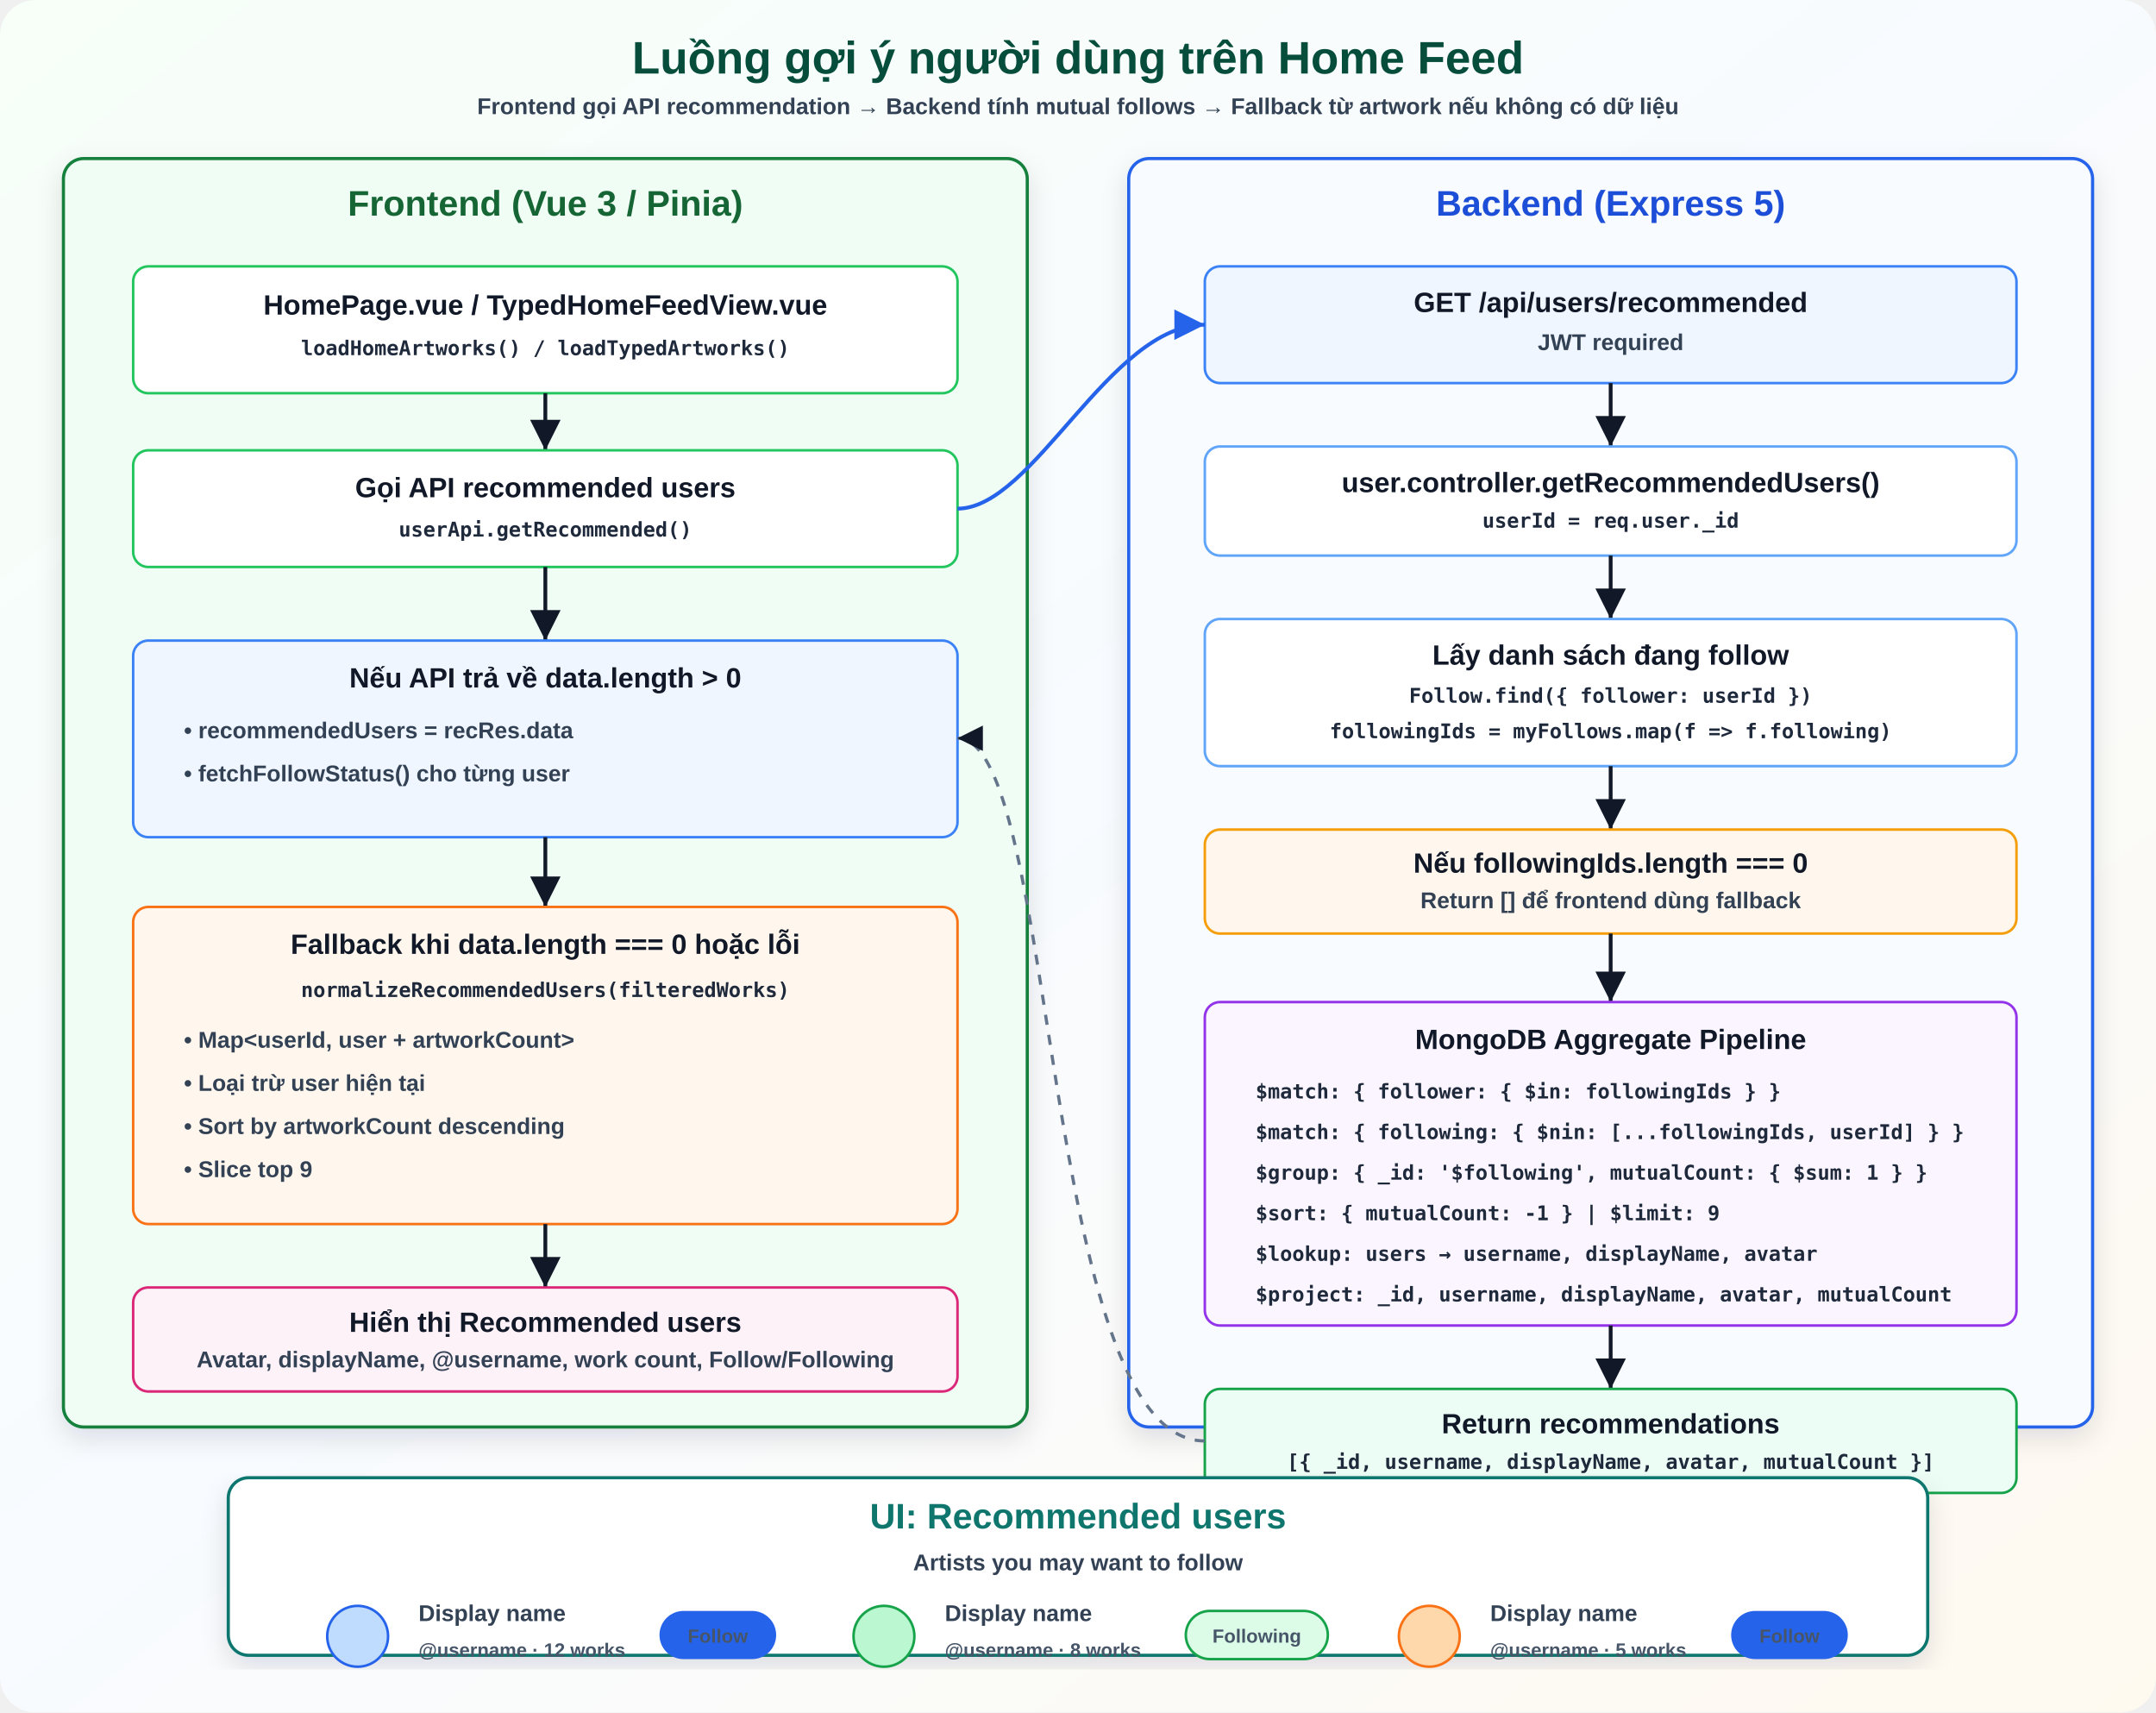
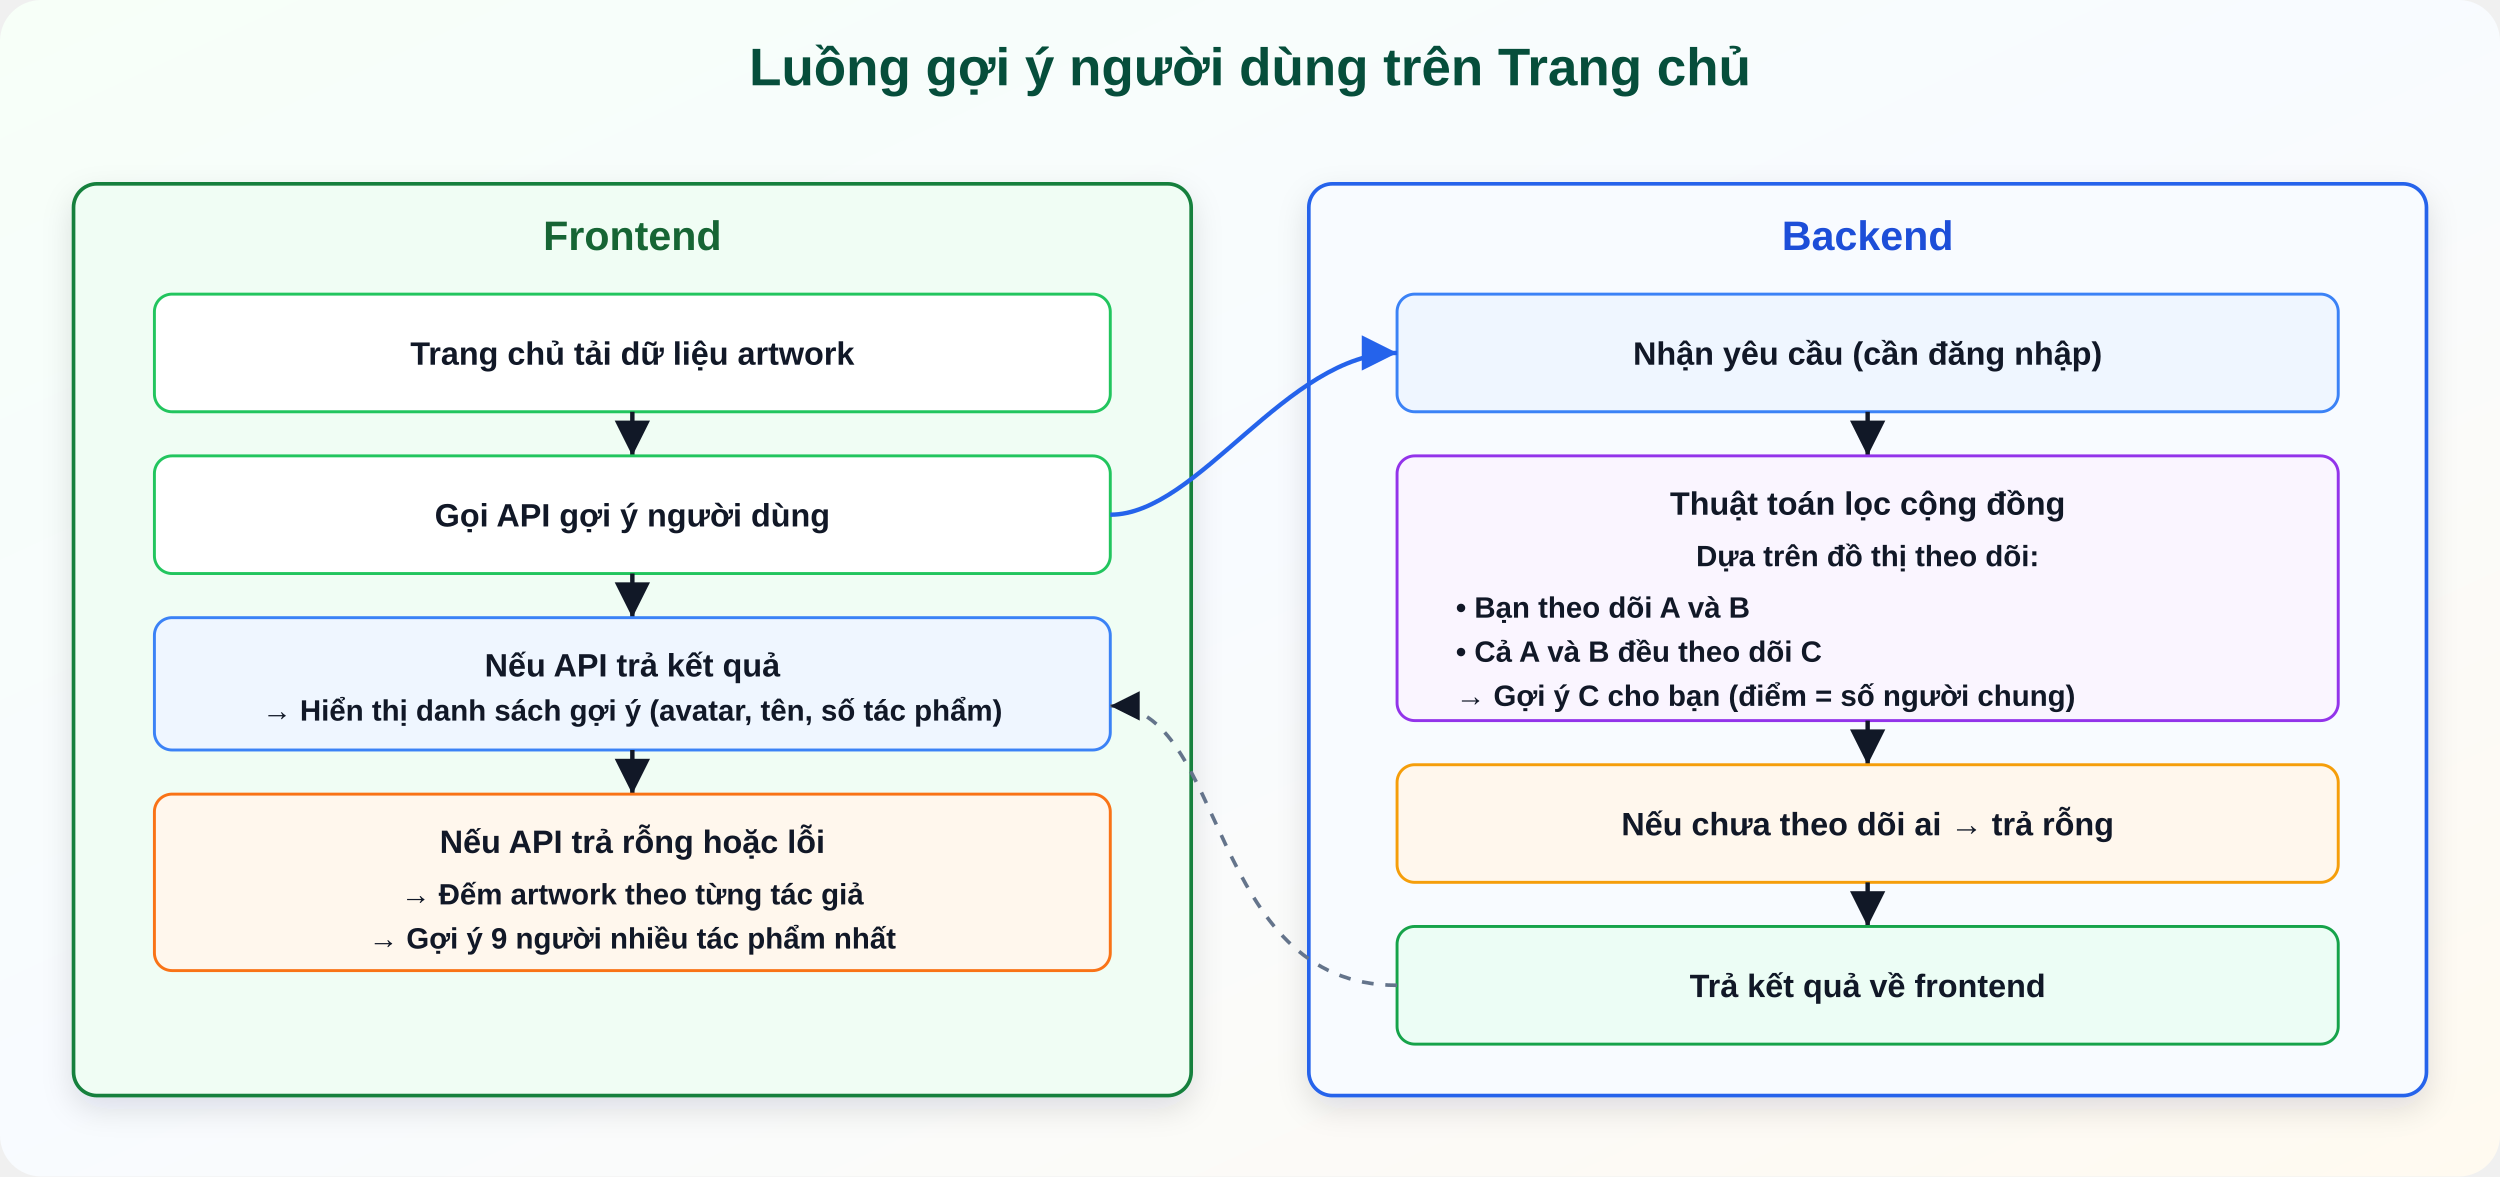
- <svg xmlns="http://www.w3.org/2000/svg" width="1700" height="1350" viewBox="0 0 1700 1350">
+ <svg xmlns="http://www.w3.org/2000/svg" width="1700" height="800" viewBox="0 0 1700 800">
  <defs>
    <linearGradient id="bg" x1="0" y1="0" x2="1" y2="1">
      <stop offset="0" stop-color="#f7fff8" />
      <stop offset="0.48" stop-color="#f8fbff" />
      <stop offset="1" stop-color="#fffaf0" />
    </linearGradient>
    <filter id="shadow" x="-8%" y="-8%" width="116%" height="116%">
      <feDropShadow dx="0" dy="8" stdDeviation="10" flood-color="#0f172a" flood-opacity="0.12" />
    </filter>
    <marker id="arrow" markerWidth="12" markerHeight="12" refX="10" refY="6" orient="auto" markerUnits="strokeWidth">
      <path d="M2,2 L10,6 L2,10 Z" fill="#111827" />
    </marker>
    <marker id="arrowBlue" markerWidth="12" markerHeight="12" refX="10" refY="6" orient="auto" markerUnits="strokeWidth">
      <path d="M2,2 L10,6 L2,10 Z" fill="#2563eb" />
    </marker>
    <style>
      .font { font-family: "Segoe UI", Arial, sans-serif; font-weight: 800; }
      .title { font-size: 36px; fill: #064e3b; }
-       .subtitle { font-size: 18px; fill: #334155; }
      .section { font-size: 28px; }
      .label { font-size: 22px; fill: #111827; }
-       .small { font-size: 18px; fill: #334155; }
-       .tiny { font-size: 15px; fill: #475569; }
-       .mono { font-family: "Cascadia Mono", Consolas, monospace; font-size: 16px; font-weight: 800; fill: #1e293b; }
+       .small { font-size: 20px; fill: #111827; }
      .arrow { stroke: #111827; stroke-width: 3; fill: none; marker-end: url(#arrow); }
      .arrowBlue { stroke: #2563eb; stroke-width: 3; fill: none; marker-end: url(#arrowBlue); }
      .dash { stroke: #64748b; stroke-width: 2.5; stroke-dasharray: 8 8; fill: none; marker-end: url(#arrow); }
    </style>
  </defs>
-   <rect x="0" y="0" width="1700" height="1350" rx="28" fill="url(#bg)" />
+   <rect x="0" y="0" width="1700" height="800" rx="28" fill="url(#bg)" />
  <g class="font">
-     <text x="850" y="58" text-anchor="middle" class="title">Luồng gợi ý người dùng trên Home Feed</text>
-     <text x="850" y="90" text-anchor="middle" class="subtitle">Frontend gọi API recommendation → Backend tính mutual follows → Fallback từ artwork nếu không có dữ liệu</text>
-     <rect x="50" y="125" width="760" height="1000" rx="16" fill="#f0fdf4" stroke="#15803d" stroke-width="2.5" filter="url(#shadow)" />
-     <text x="430" y="170" text-anchor="middle" class="section" fill="#166534">Frontend (Vue 3 / Pinia)</text>
-     <rect x="105" y="210" width="650" height="100" rx="12" fill="#ffffff" stroke="#22c55e" stroke-width="2" />
-     <text x="430" y="248" text-anchor="middle" class="label">HomePage.vue / TypedHomeFeedView.vue</text>
-     <text x="430" y="280" text-anchor="middle" class="mono">loadHomeArtworks() / loadTypedArtworks()</text>
-     <line x1="430" y1="310" x2="430" y2="355" class="arrow" />
-     <rect x="105" y="355" width="650" height="92" rx="12" fill="#ffffff" stroke="#22c55e" stroke-width="2" />
-     <text x="430" y="392" text-anchor="middle" class="label">Gọi API recommended users</text>
-     <text x="430" y="423" text-anchor="middle" class="mono">userApi.getRecommended()</text>
-     <line x1="430" y1="447" x2="430" y2="505" class="arrow" />
-     <rect x="105" y="505" width="650" height="155" rx="12" fill="#eff6ff" stroke="#3b82f6" stroke-width="2" />
-     <text x="430" y="542" text-anchor="middle" class="label" fill="#1e40af">Nếu API trả về data.length &gt; 0</text>
-     <text x="145" y="582" class="small">• recommendedUsers = recRes.data</text>
-     <text x="145" y="616" class="small">• fetchFollowStatus() cho từng user</text>
-     <line x1="430" y1="660" x2="430" y2="715" class="arrow" />
-     <rect x="105" y="715" width="650" height="250" rx="12" fill="#fff7ed" stroke="#f97316" stroke-width="2" />
-     <text x="430" y="752" text-anchor="middle" class="label" fill="#9a3412">Fallback khi data.length === 0 hoặc lỗi</text>
-     <text x="430" y="786" text-anchor="middle" class="mono">normalizeRecommendedUsers(filteredWorks)</text>
-     <text x="145" y="826" class="small">• Map&lt;userId, user + artworkCount&gt;</text>
-     <text x="145" y="860" class="small">• Loại trừ user hiện tại</text>
-     <text x="145" y="894" class="small">• Sort by artworkCount descending</text>
-     <text x="145" y="928" class="small">• Slice top 9</text>
-     <line x1="430" y1="965" x2="430" y2="1015" class="arrow" />
-     <rect x="105" y="1015" width="650" height="82" rx="12" fill="#fdf2f8" stroke="#db2777" stroke-width="2" />
-     <text x="430" y="1050" text-anchor="middle" class="label" fill="#9d174d">Hiển thị Recommended users</text>
-     <text x="430" y="1078" text-anchor="middle" class="small">Avatar, displayName, @username, work count, Follow/Following</text>
-     <rect x="890" y="125" width="760" height="1000" rx="16" fill="#f8fbff" stroke="#2563eb" stroke-width="2.5" filter="url(#shadow)" />
-     <text x="1270" y="170" text-anchor="middle" class="section" fill="#1d4ed8">Backend (Express 5)</text>
-     <rect x="950" y="210" width="640" height="92" rx="12" fill="#eff6ff" stroke="#3b82f6" stroke-width="2" />
-     <text x="1270" y="246" text-anchor="middle" class="label" fill="#1e40af">GET /api/users/recommended</text>
-     <text x="1270" y="276" text-anchor="middle" class="small">JWT required</text>
-     <line x1="1270" y1="302" x2="1270" y2="352" class="arrow" />
-     <rect x="950" y="352" width="640" height="86" rx="12" fill="#ffffff" stroke="#60a5fa" stroke-width="2" />
-     <text x="1270" y="388" text-anchor="middle" class="label">user.controller.getRecommendedUsers()</text>
-     <text x="1270" y="416" text-anchor="middle" class="mono">userId = req.user._id</text>
-     <line x1="1270" y1="438" x2="1270" y2="488" class="arrow" />
-     <rect x="950" y="488" width="640" height="116" rx="12" fill="#ffffff" stroke="#60a5fa" stroke-width="2" />
-     <text x="1270" y="524" text-anchor="middle" class="label">Lấy danh sách đang follow</text>
-     <text x="1270" y="554" text-anchor="middle" class="mono">Follow.find({ follower: userId })</text>
-     <text x="1270" y="582" text-anchor="middle" class="mono">followingIds = myFollows.map(f =&gt; f.following)</text>
-     <line x1="1270" y1="604" x2="1270" y2="654" class="arrow" />
-     <rect x="950" y="654" width="640" height="82" rx="12" fill="#fff7ed" stroke="#f59e0b" stroke-width="2" />
-     <text x="1270" y="688" text-anchor="middle" class="label" fill="#92400e">Nếu followingIds.length === 0</text>
-     <text x="1270" y="716" text-anchor="middle" class="small">Return [] để frontend dùng fallback</text>
-     <line x1="1270" y1="736" x2="1270" y2="790" class="arrow" />
-     <rect x="950" y="790" width="640" height="255" rx="12" fill="#faf5ff" stroke="#9333ea" stroke-width="2" />
-     <text x="1270" y="827" text-anchor="middle" class="label" fill="#6b21a8">MongoDB Aggregate Pipeline</text>
-     <text x="990" y="866" class="mono">$match: { follower: { $in: followingIds } }</text>
-     <text x="990" y="898" class="mono">$match: { following: { $nin: [...followingIds, userId] } }</text>
-     <text x="990" y="930" class="mono">$group: { _id: '$following', mutualCount: { $sum: 1 } }</text>
-     <text x="990" y="962" class="mono">$sort: { mutualCount: -1 }  |  $limit: 9</text>
-     <text x="990" y="994" class="mono">$lookup: users → username, displayName, avatar</text>
-     <text x="990" y="1026" class="mono">$project: _id, username, displayName, avatar, mutualCount</text>
-     <line x1="1270" y1="1045" x2="1270" y2="1095" class="arrow" />
-     <rect x="950" y="1095" width="640" height="82" rx="12" fill="#ecfdf5" stroke="#16a34a" stroke-width="2" />
-     <text x="1270" y="1130" text-anchor="middle" class="label" fill="#166534">Return recommendations</text>
-     <text x="1270" y="1158" text-anchor="middle" class="mono">[{ _id, username, displayName, avatar, mutualCount }]</text>
-     <path d="M755 401 C815 401, 875 256, 950 256" class="arrowBlue" />
-     <path d="M950 1136 C820 1136, 835 582, 755 582" class="dash" />
-   </g>
-   <g class="font">
-     <rect x="180" y="1165" width="1340" height="140" rx="16" fill="#ffffff" stroke="#0f766e" stroke-width="2.5" filter="url(#shadow)" />
-     <text x="850" y="1205" text-anchor="middle" class="section" fill="#0f766e">UI: Recommended users</text>
-     <text x="850" y="1238" text-anchor="middle" class="small">Artists you may want to follow</text>
-     <g transform="translate(250 1258)">
-       <circle cx="32" cy="32" r="24" fill="#bfdbfe" stroke="#2563eb" stroke-width="2" />
-       <text x="80" y="20" class="small">Display name</text>
-       <text x="80" y="48" class="tiny">@username · 12 works</text>
-       <rect x="270" y="12" width="92" height="38" rx="19" fill="#2563eb" />
-       <text x="316" y="37" text-anchor="middle" class="tiny" fill="#ffffff">Follow</text>
-     </g>
-     <g transform="translate(665 1258)">
-       <circle cx="32" cy="32" r="24" fill="#bbf7d0" stroke="#16a34a" stroke-width="2" />
-       <text x="80" y="20" class="small">Display name</text>
-       <text x="80" y="48" class="tiny">@username · 8 works</text>
-       <rect x="270" y="12" width="112" height="38" rx="19" fill="#dcfce7" stroke="#16a34a" stroke-width="2" />
-       <text x="326" y="37" text-anchor="middle" class="tiny" fill="#166534">Following</text>
-     </g>
-     <g transform="translate(1095 1258)">
-       <circle cx="32" cy="32" r="24" fill="#fed7aa" stroke="#f97316" stroke-width="2" />
-       <text x="80" y="20" class="small">Display name</text>
-       <text x="80" y="48" class="tiny">@username · 5 works</text>
-       <rect x="270" y="12" width="92" height="38" rx="19" fill="#2563eb" />
-       <text x="316" y="37" text-anchor="middle" class="tiny" fill="#ffffff">Follow</text>
-     </g>
+     <text x="850" y="58" text-anchor="middle" class="title">Luồng gợi ý người dùng trên Trang chủ</text>
+     <rect x="50" y="125" width="760" height="620" rx="16" fill="#f0fdf4" stroke="#15803d" stroke-width="2.5" filter="url(#shadow)" />
+     <text x="430" y="170" text-anchor="middle" class="section" fill="#166534">Frontend</text>
+     <rect x="105" y="200" width="650" height="80" rx="12" fill="#ffffff" stroke="#22c55e" stroke-width="2" />
+     <text x="430" y="248" text-anchor="middle" class="label">Trang chủ tải dữ liệu artwork</text>
+     <line x1="430" y1="280" x2="430" y2="310" class="arrow" />
+     <rect x="105" y="310" width="650" height="80" rx="12" fill="#ffffff" stroke="#22c55e" stroke-width="2" />
+     <text x="430" y="358" text-anchor="middle" class="label">Gọi API gợi ý người dùng</text>
+     <line x1="430" y1="390" x2="430" y2="420" class="arrow" />
+     <rect x="105" y="420" width="650" height="90" rx="12" fill="#eff6ff" stroke="#3b82f6" stroke-width="2" />
+     <text x="430" y="460" text-anchor="middle" class="label" fill="#1e40af">Nếu API trả kết quả</text>
+     <text x="430" y="490" text-anchor="middle" class="small">→ Hiển thị danh sách gợi ý (avatar, tên, số tác phẩm)</text>
+     <line x1="430" y1="510" x2="430" y2="540" class="arrow" />
+     <rect x="105" y="540" width="650" height="120" rx="12" fill="#fff7ed" stroke="#f97316" stroke-width="2" />
+     <text x="430" y="580" text-anchor="middle" class="label" fill="#9a3412">Nếu API trả rỗng hoặc lỗi</text>
+     <text x="430" y="615" text-anchor="middle" class="small">→ Đếm artwork theo từng tác giả</text>
+     <text x="430" y="645" text-anchor="middle" class="small">→ Gợi ý 9 người nhiều tác phẩm nhất</text>
+     <rect x="890" y="125" width="760" height="620" rx="16" fill="#f8fbff" stroke="#2563eb" stroke-width="2.5" filter="url(#shadow)" />
+     <text x="1270" y="170" text-anchor="middle" class="section" fill="#1d4ed8">Backend</text>
+     <rect x="950" y="200" width="640" height="80" rx="12" fill="#eff6ff" stroke="#3b82f6" stroke-width="2" />
+     <text x="1270" y="248" text-anchor="middle" class="label" fill="#1e40af">Nhận yêu cầu (cần đăng nhập)</text>
+     <line x1="1270" y1="280" x2="1270" y2="310" class="arrow" />
+     <rect x="950" y="310" width="640" height="180" rx="12" fill="#faf5ff" stroke="#9333ea" stroke-width="2" />
+     <text x="1270" y="350" text-anchor="middle" class="label" fill="#6b21a8">Thuật toán lọc cộng đồng</text>
+     <text x="1270" y="385" text-anchor="middle" class="small">Dựa trên đồ thị theo dõi:</text>
+     <text x="990" y="420" class="small">• Bạn theo dõi A và B</text>
+     <text x="990" y="450" class="small">• Cả A và B đều theo dõi C</text>
+     <text x="990" y="480" class="small">→ Gợi ý C cho bạn (điểm = số người chung)</text>
+     <line x1="1270" y1="490" x2="1270" y2="520" class="arrow" />
+     <rect x="950" y="520" width="640" height="80" rx="12" fill="#fff7ed" stroke="#f59e0b" stroke-width="2" />
+     <text x="1270" y="568" text-anchor="middle" class="label" fill="#92400e">Nếu chưa theo dõi ai → trả rỗng</text>
+     <line x1="1270" y1="600" x2="1270" y2="630" class="arrow" />
+     <rect x="950" y="630" width="640" height="80" rx="12" fill="#ecfdf5" stroke="#16a34a" stroke-width="2" />
+     <text x="1270" y="678" text-anchor="middle" class="label" fill="#166534">Trả kết quả về frontend</text>
+     <path d="M755 350 C815 350, 875 240, 950 240" class="arrowBlue" />
+     <path d="M950 670 C820 670, 835 480, 755 480" class="dash" />
  </g>
</svg>
